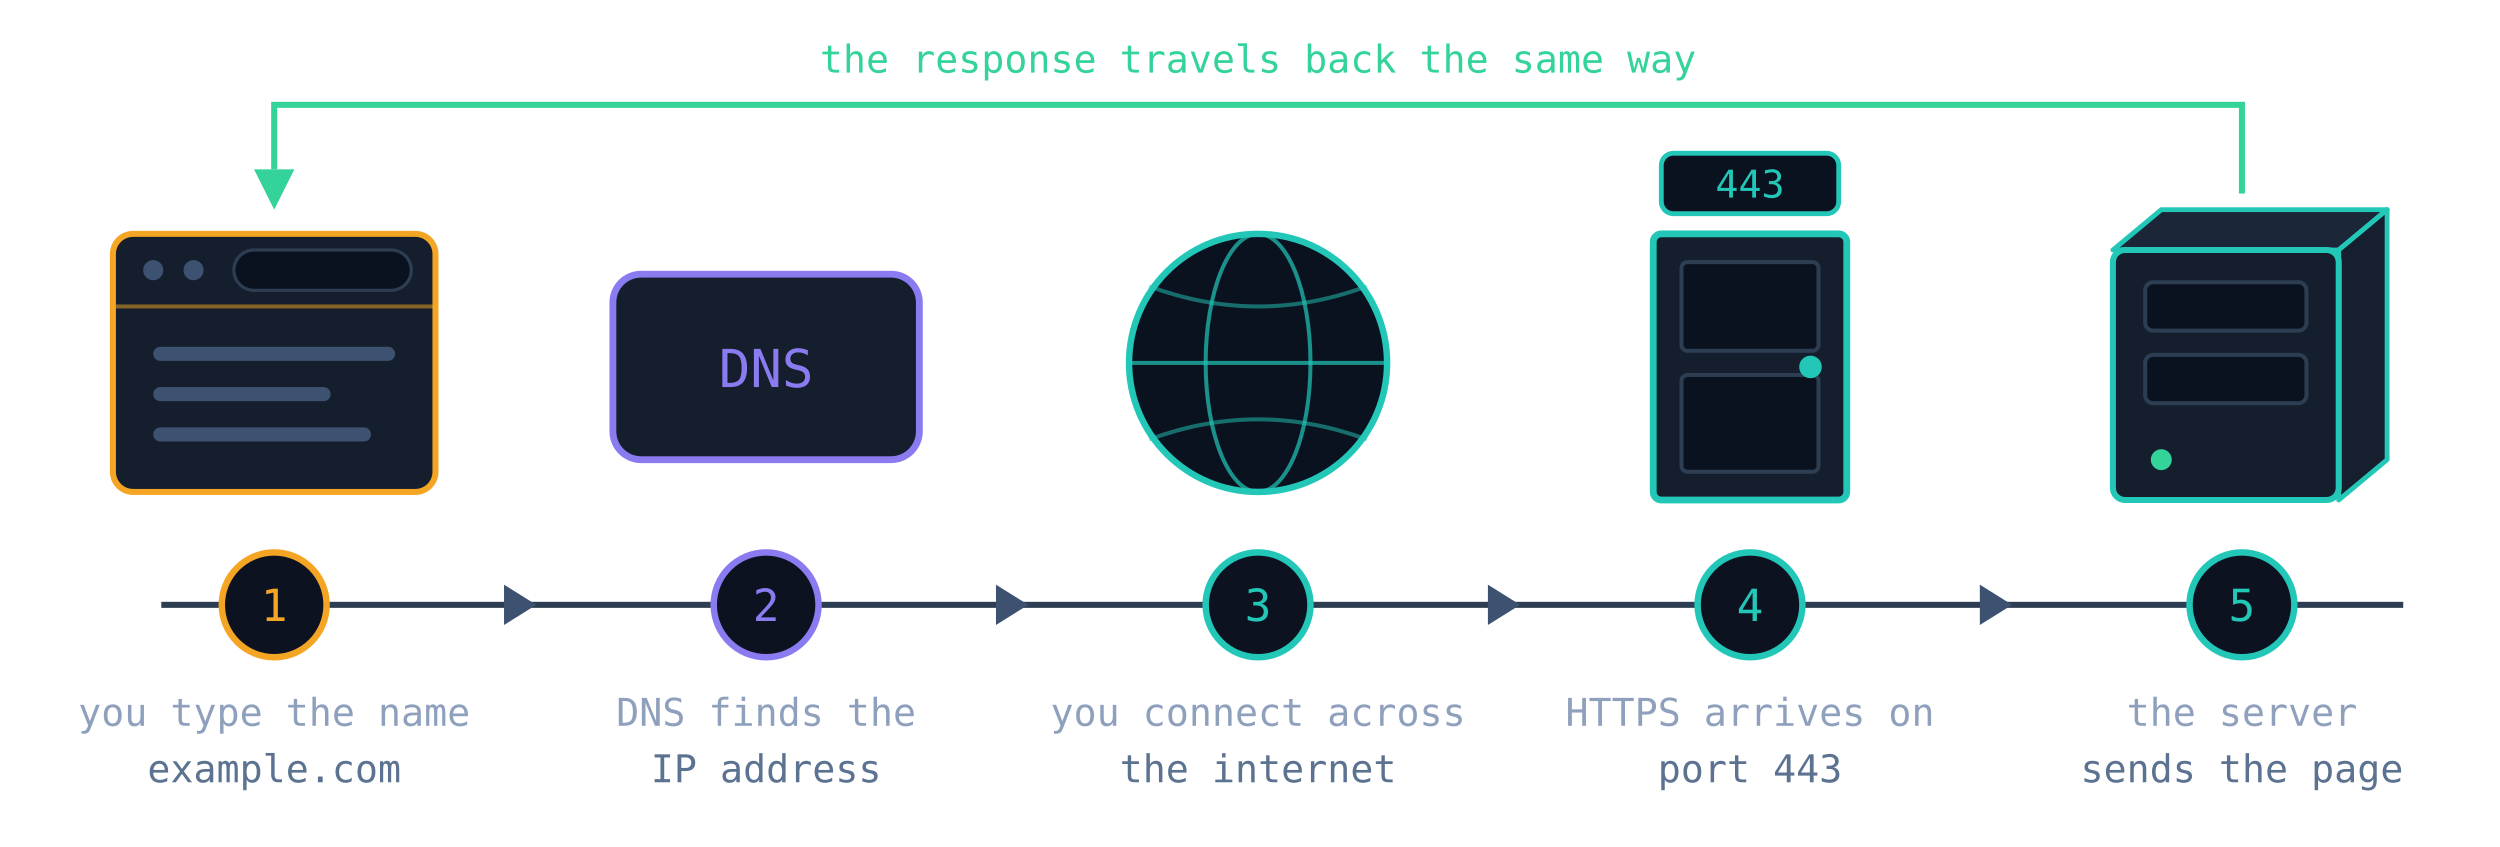
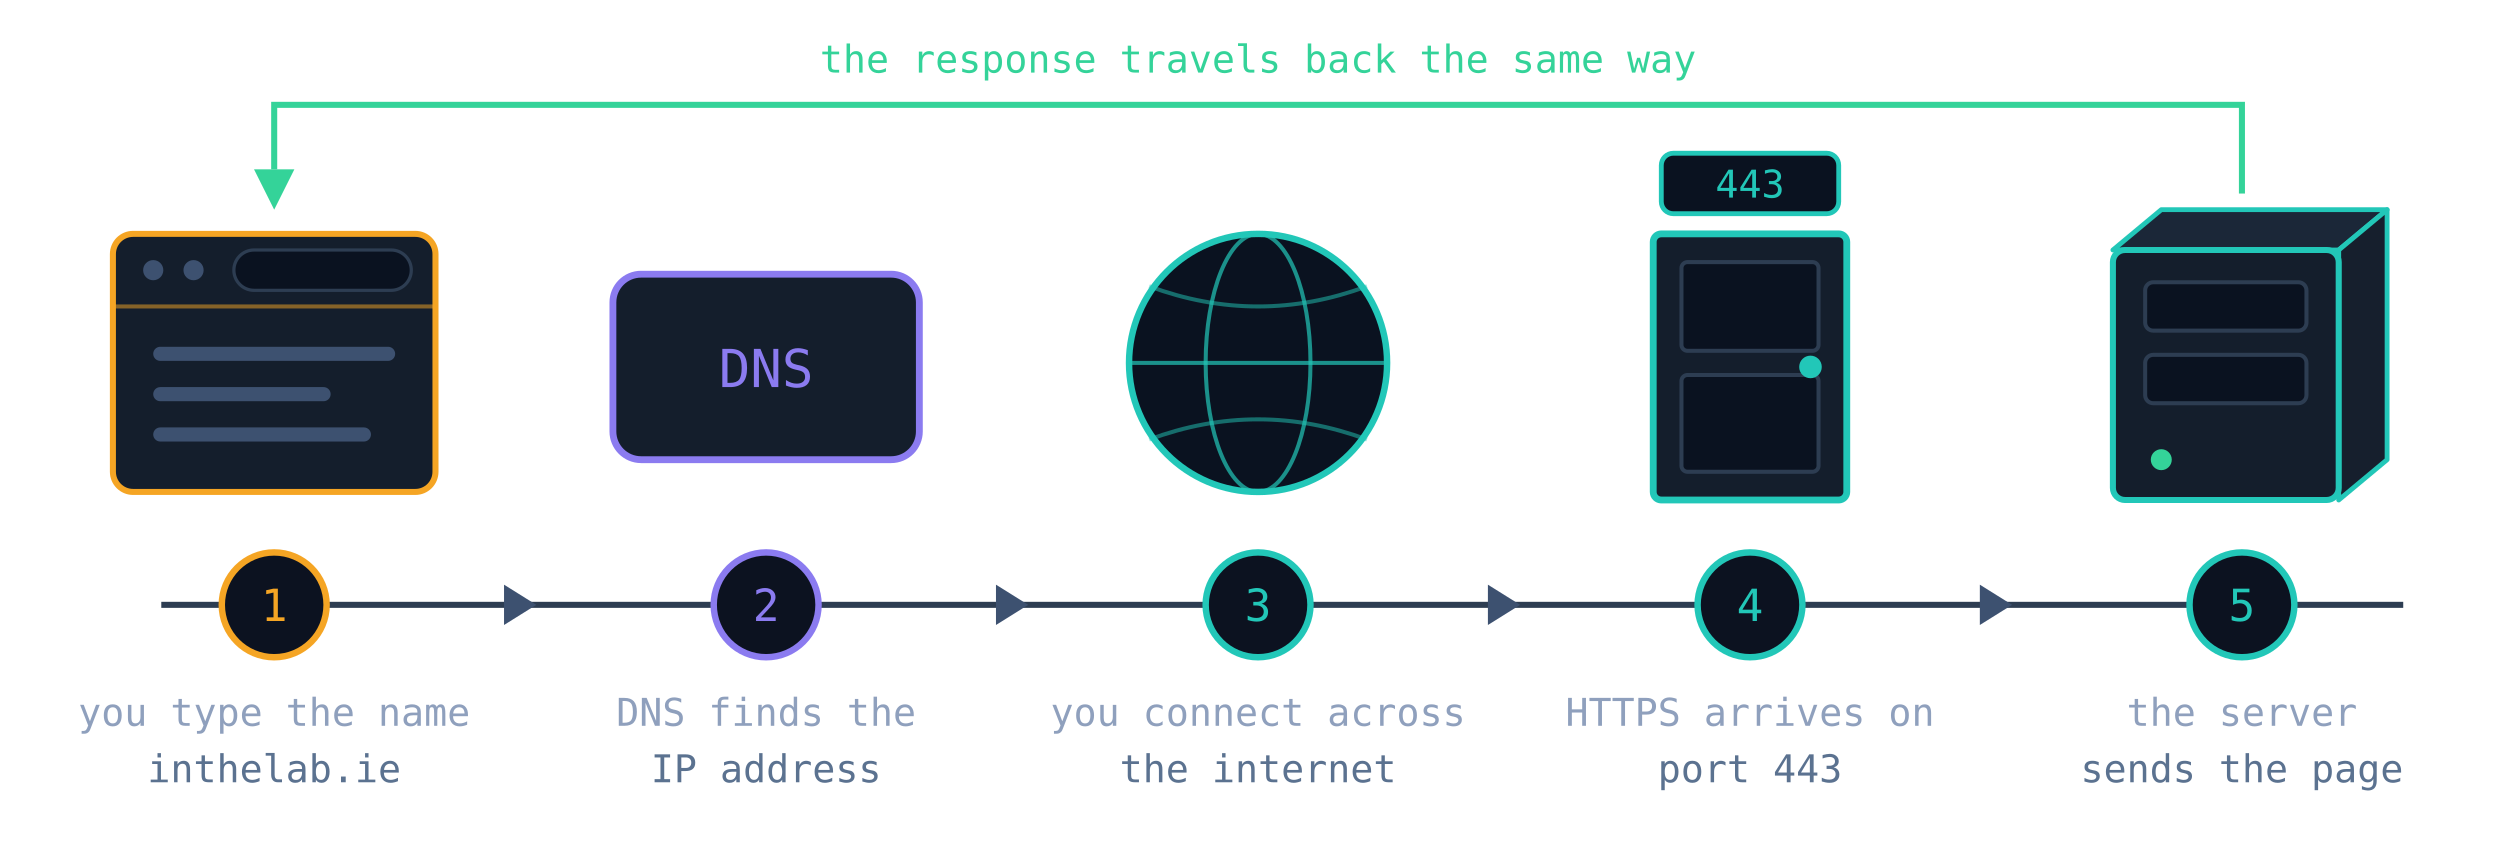
<svg xmlns="http://www.w3.org/2000/svg" viewBox="0 0 620 210">
  <style>text{font-family:'JetBrains Mono',ui-monospace,SFMono-Regular,'DejaVu Sans Mono',Menlo,Consolas,monospace}</style>
  <text x="312" y="18" fill="#34D399" font-family="JetBrains Mono" font-size="9.5" text-anchor="middle">the response travels back the same way</text>
  <path d="M556 48 L556 26 L68 26 L68 42" fill="none" stroke="#34D399" stroke-width="1.5" />
  <polygon points="63,42 68,52 73,42" fill="#34D399" />
  <line x1="40" y1="150" x2="596" y2="150" stroke="#2D3D52" stroke-width="1.5" />
  <polygon points="125,145 133,150 125,155" fill="#3D5170" />
  <polygon points="247,145 255,150 247,155" fill="#3D5170" />
  <polygon points="369,145 377,150 369,155" fill="#3D5170" />
  <polygon points="491,145 499,150 491,155" fill="#3D5170" />
  <rect x="28" y="58" width="80" height="64" rx="5" fill="#141E2C" stroke="#F5A524" stroke-width="1.5" />
  <circle cx="38" cy="67" r="2.5" fill="#3D5170" />
  <circle cx="48" cy="67" r="2.5" fill="#3D5170" />
  <rect x="58" y="62" width="44" height="10" rx="5" fill="#0A1220" stroke="#2D3D52" stroke-width="0.8" />
  <line x1="28" y1="76" x2="108" y2="76" stroke="#F5A524" stroke-width="1" opacity=".5" />
  <rect x="38" y="86" width="60" height="3.5" rx="1.75" fill="#3D5170" />
  <rect x="38" y="96" width="44" height="3.5" rx="1.75" fill="#3D5170" />
  <rect x="38" y="106" width="54" height="3.5" rx="1.75" fill="#3D5170" />
  <circle cx="68" cy="150" r="13" fill="#0C1220" stroke="#F5A524" stroke-width="1.6" />
  <text x="68" y="154" fill="#F5A524" font-family="JetBrains Mono" font-size="11" text-anchor="middle">1</text>
  <text x="68" y="180" fill="#8FA0BD" font-family="JetBrains Mono" font-size="9.5" text-anchor="middle">you type the name</text>
-   <text x="68" y="194" fill="#5B7290" font-family="JetBrains Mono" font-size="9.5" text-anchor="middle">example.com</text>
+   <text x="68" y="194" fill="#5B7290" font-family="JetBrains Mono" font-size="9.5" text-anchor="middle">inthelab.ie</text>
  <rect x="152" y="68" width="76" height="46" rx="7" fill="#141E2C" stroke="#8B7BF0" stroke-width="1.7" />
  <text x="190" y="96" fill="#8B7BF0" font-family="JetBrains Mono" font-size="13" text-anchor="middle">DNS</text>
  <circle cx="190" cy="150" r="13" fill="#0C1220" stroke="#8B7BF0" stroke-width="1.6" />
  <text x="190" y="154" fill="#8B7BF0" font-family="JetBrains Mono" font-size="11" text-anchor="middle">2</text>
  <text x="190" y="180" fill="#8FA0BD" font-family="JetBrains Mono" font-size="9.5" text-anchor="middle">DNS finds the</text>
  <text x="190" y="194" fill="#5B7290" font-family="JetBrains Mono" font-size="9.5" text-anchor="middle">IP address</text>
  <circle cx="312" cy="90" r="32" fill="#0A1220" stroke="#22C7B8" stroke-width="1.6" />
  <ellipse cx="312" cy="90" rx="13" ry="32" fill="none" stroke="#22C7B8" stroke-width="1" opacity=".7" />
  <line x1="280" y1="90" x2="344" y2="90" stroke="#22C7B8" stroke-width="1" opacity=".7" />
  <path d="M285 71 Q 312 81 339 71" fill="none" stroke="#22C7B8" stroke-width="1" opacity=".5" />
  <path d="M285 109 Q 312 99 339 109" fill="none" stroke="#22C7B8" stroke-width="1" opacity=".5" />
  <circle cx="312" cy="150" r="13" fill="#0C1220" stroke="#22C7B8" stroke-width="1.6" />
  <text x="312" y="154" fill="#22C7B8" font-family="JetBrains Mono" font-size="11" text-anchor="middle">3</text>
  <text x="312" y="180" fill="#8FA0BD" font-family="JetBrains Mono" font-size="9.5" text-anchor="middle">you connect across</text>
  <text x="312" y="194" fill="#5B7290" font-family="JetBrains Mono" font-size="9.5" text-anchor="middle">the internet</text>
  <rect x="412" y="38" width="44" height="15" rx="3" fill="#0A1220" stroke="#22C7B8" stroke-width="1.2" />
  <text x="434" y="49" fill="#22C7B8" font-family="JetBrains Mono" font-size="9.5" text-anchor="middle">443</text>
  <rect x="410" y="58" width="48" height="66" rx="2" fill="#141E2C" stroke="#22C7B8" stroke-width="1.7" />
  <rect x="417" y="65" width="34" height="22" rx="1.5" fill="#0A1220" stroke="#2D3D52" stroke-width="1" />
  <rect x="417" y="93" width="34" height="24" rx="1.5" fill="#0A1220" stroke="#2D3D52" stroke-width="1" />
  <circle cx="449" cy="91" r="2.8" fill="#22C7B8" />
  <circle cx="434" cy="150" r="13" fill="#0C1220" stroke="#22C7B8" stroke-width="1.6" />
  <text x="434" y="154" fill="#22C7B8" font-family="JetBrains Mono" font-size="11" text-anchor="middle">4</text>
  <text x="434" y="180" fill="#8FA0BD" font-family="JetBrains Mono" font-size="9.5" text-anchor="middle">HTTPS arrives on</text>
  <text x="434" y="194" fill="#5B7290" font-family="JetBrains Mono" font-size="9.5" text-anchor="middle">port 443</text>
  <path d="M524 62 L536 52 L592 52 L580 62 Z" fill="#1B2738" stroke="#22C7B8" stroke-width="1.2" stroke-linejoin="round" />
  <path d="M580 62 L592 52 L592 114 L580 124 Z" fill="#161F2D" stroke="#22C7B8" stroke-width="1.2" stroke-linejoin="round" />
  <rect x="524" y="62" width="56" height="62" rx="3" fill="#141E2C" stroke="#22C7B8" stroke-width="1.5" />
  <rect x="532" y="70" width="40" height="12" rx="2" fill="#0A1220" stroke="#2D3D52" />
  <rect x="532" y="88" width="40" height="12" rx="2" fill="#0A1220" stroke="#2D3D52" />
  <circle cx="536" cy="114" r="2.6" fill="#34D399" />
  <circle cx="556" cy="150" r="13" fill="#0C1220" stroke="#22C7B8" stroke-width="1.6" />
  <text x="556" y="154" fill="#22C7B8" font-family="JetBrains Mono" font-size="11" text-anchor="middle">5</text>
  <text x="556" y="180" fill="#8FA0BD" font-family="JetBrains Mono" font-size="9.5" text-anchor="middle">the server</text>
  <text x="556" y="194" fill="#5B7290" font-family="JetBrains Mono" font-size="9.5" text-anchor="middle">sends the page</text>
</svg>
